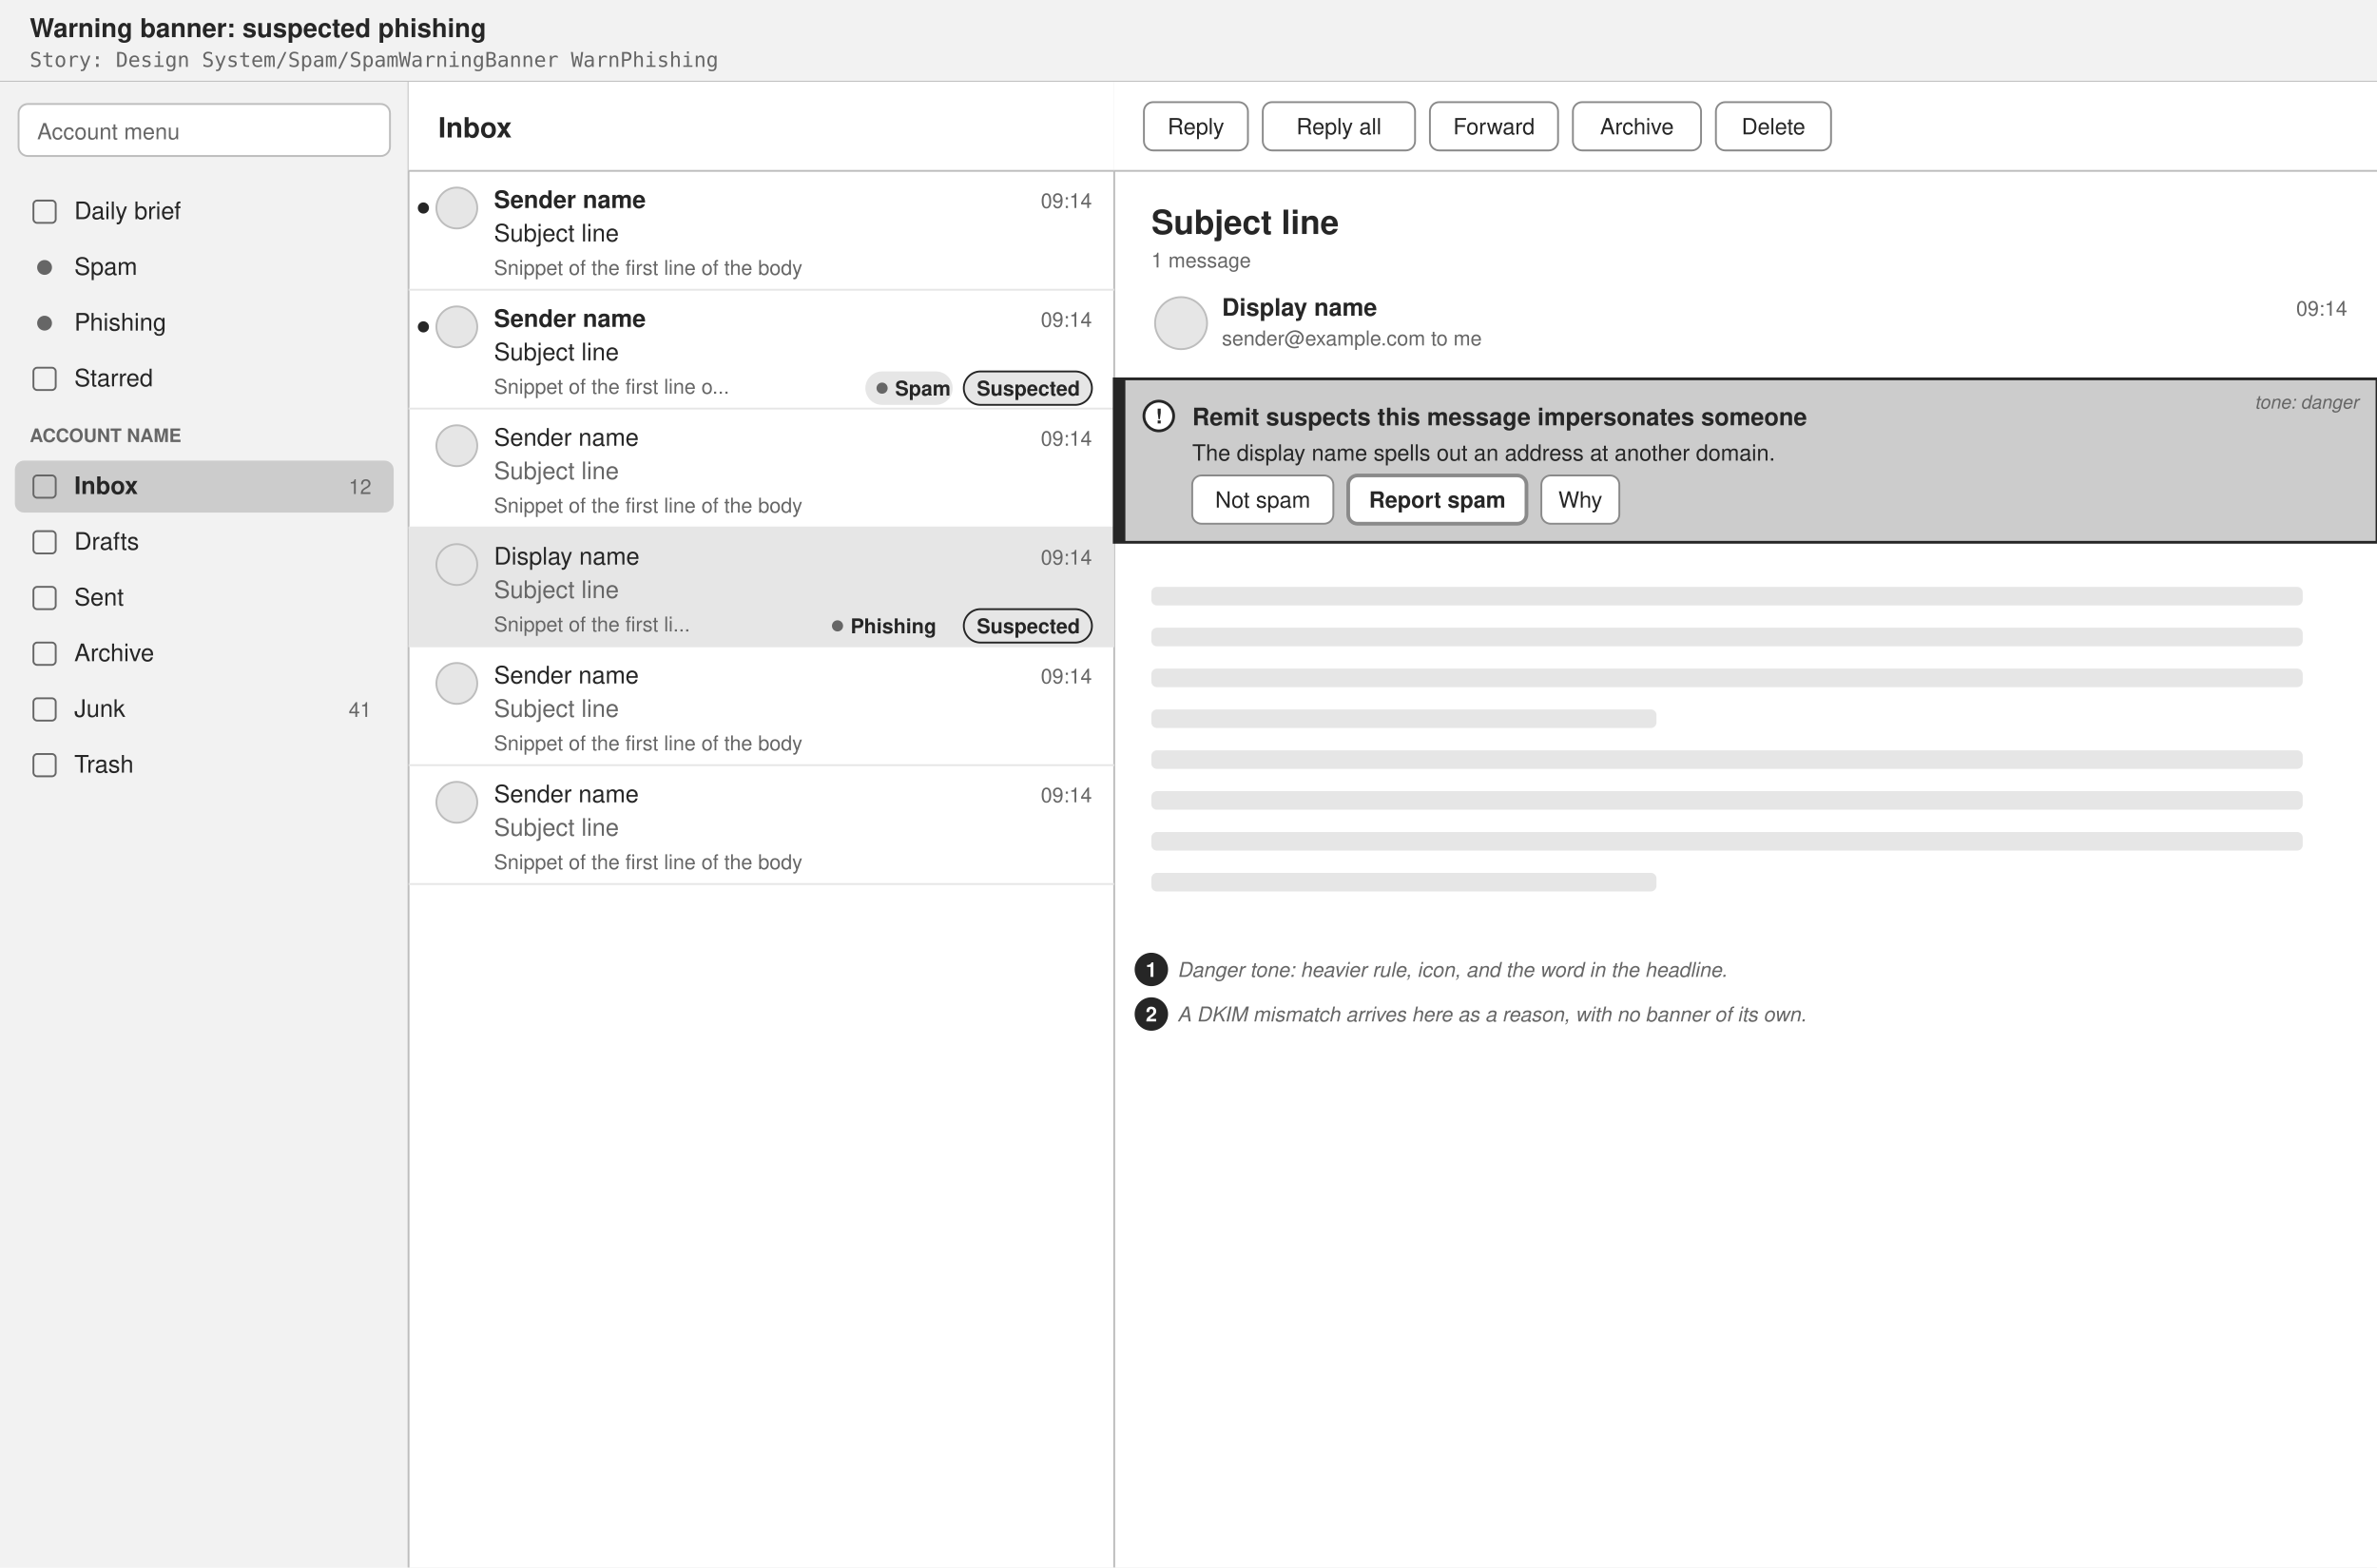
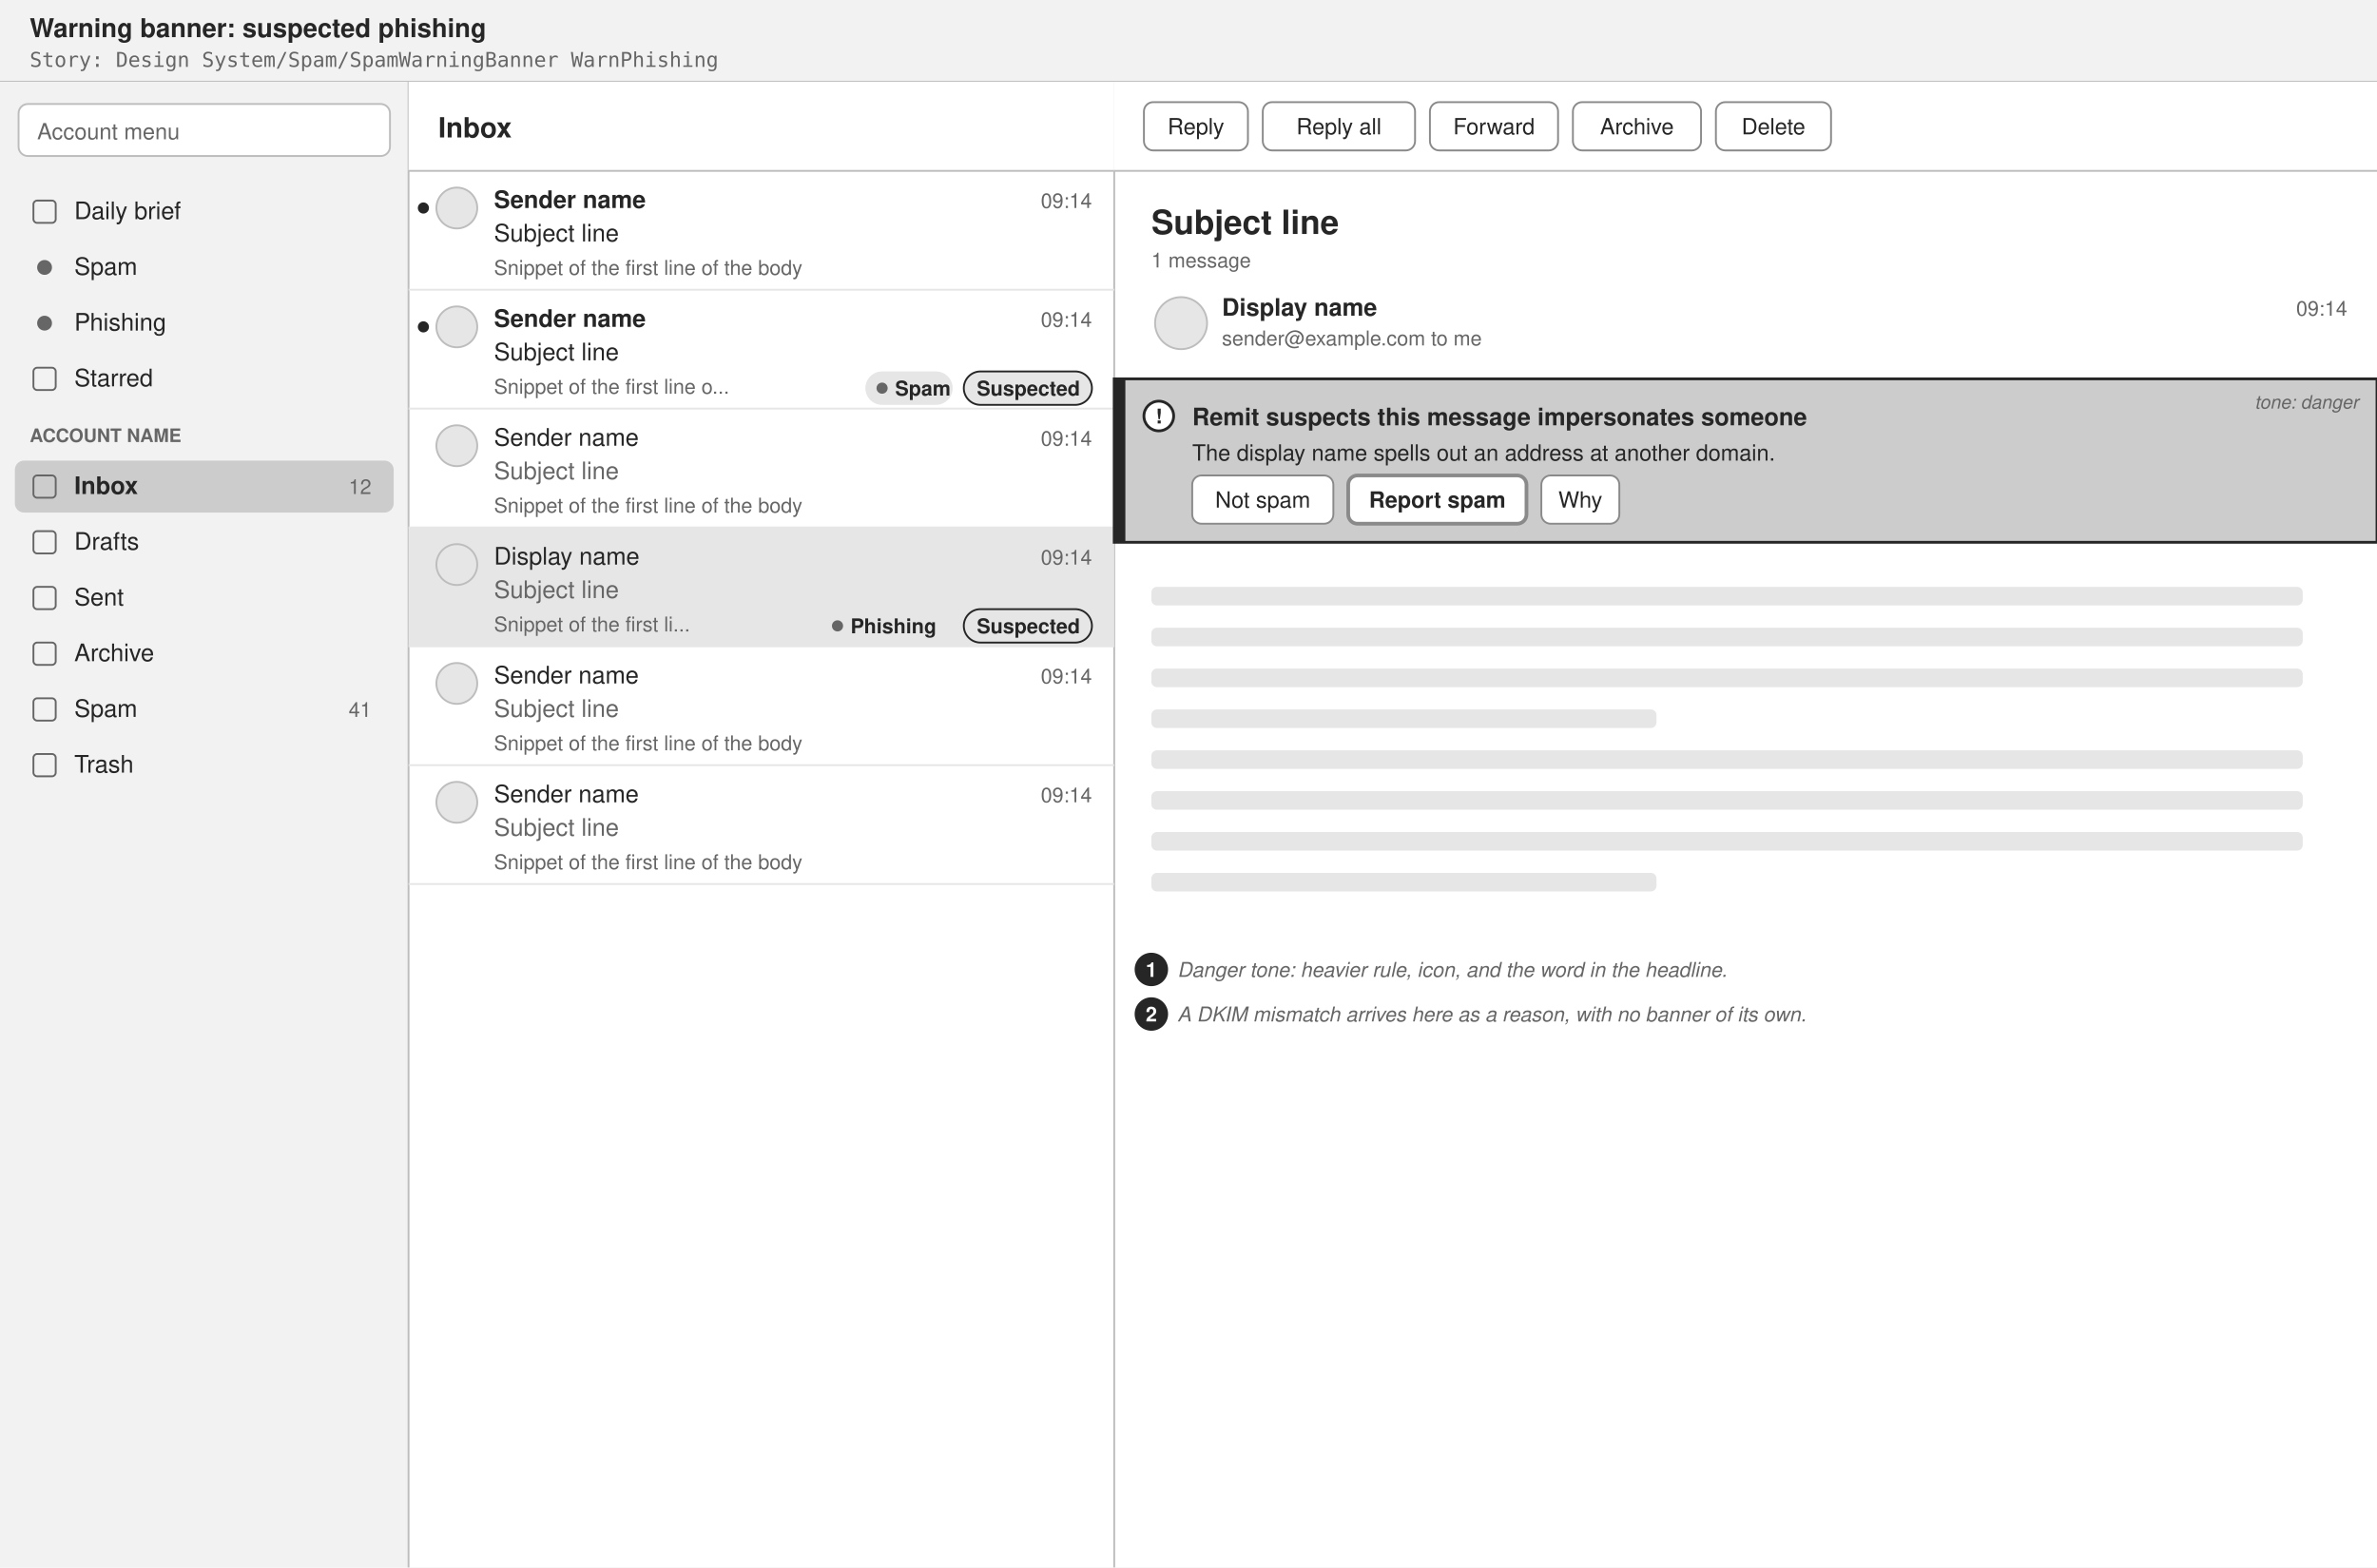
<svg xmlns="http://www.w3.org/2000/svg" width="1280" height="844" viewBox="0 0 1280 844" font-family="Helvetica, Arial, sans-serif">
  <rect x="0" y="0" width="1280" height="844" fill="#ffffff" stroke="none" stroke-width="1" />
  <rect x="0" y="0" width="1280" height="44" fill="#f2f2f2" stroke="none" stroke-width="1" />
  <line x1="0" y1="44" x2="1280" y2="44" stroke="#bdbdbd" stroke-width="1" />
  <text x="16" y="20" font-size="14" fill="#262626" font-weight="700">Warning banner: suspected phishing</text>
  <text x="16" y="36" font-size="11" fill="#666666" font-family="monospace">Story: Design System/Spam/SpamWarningBanner WarnPhishing</text>
  <g transform="translate(0,44)">
    <rect x="0" y="0" width="220" height="800" fill="#f2f2f2" stroke="none" stroke-width="1" />
    <line x1="220" y1="0" x2="220" y2="800" stroke="#bdbdbd" stroke-width="1" />
    <rect x="10" y="12" width="200" height="28" fill="#ffffff" stroke="#bdbdbd" stroke-width="1" rx="5" />
    <text x="20" y="31" font-size="12" fill="#666666">Account menu</text>
    <rect x="18" y="64" width="12" height="12" fill="none" stroke="#666666" stroke-width="1" rx="2" />
    <text x="40" y="74" font-size="13" fill="#262626" font-weight="400">Daily brief</text>
    <circle cx="24" cy="100" r="4" fill="#666666" />
    <text x="40" y="104" font-size="13" fill="#262626" font-weight="400">Spam</text>
    <circle cx="24" cy="130" r="4" fill="#666666" />
    <text x="40" y="134" font-size="13" fill="#262626" font-weight="400">Phishing</text>
    <rect x="18" y="154" width="12" height="12" fill="none" stroke="#666666" stroke-width="1" rx="2" />
    <text x="40" y="164" font-size="13" fill="#262626" font-weight="400">Starred</text>
    <text x="16" y="194" font-size="10" fill="#666666" font-weight="700">ACCOUNT NAME</text>
    <rect x="8" y="204" width="204" height="28" fill="#cccccc" stroke="none" stroke-width="1" rx="5" />
    <rect x="18" y="212" width="12" height="12" fill="none" stroke="#666666" stroke-width="1" rx="2" />
    <text x="40" y="222" font-size="13" fill="#262626" font-weight="600">Inbox</text>
    <text x="200" y="222" font-size="11" fill="#666666" text-anchor="end">12</text>
    <rect x="18" y="242" width="12" height="12" fill="none" stroke="#666666" stroke-width="1" rx="2" />
    <text x="40" y="252" font-size="13" fill="#262626" font-weight="400">Drafts</text>
    <rect x="18" y="272" width="12" height="12" fill="none" stroke="#666666" stroke-width="1" rx="2" />
    <text x="40" y="282" font-size="13" fill="#262626" font-weight="400">Sent</text>
    <rect x="18" y="302" width="12" height="12" fill="none" stroke="#666666" stroke-width="1" rx="2" />
    <text x="40" y="312" font-size="13" fill="#262626" font-weight="400">Archive</text>
    <rect x="18" y="332" width="12" height="12" fill="none" stroke="#666666" stroke-width="1" rx="2" />
-     <text x="40" y="342" font-size="13" fill="#262626" font-weight="400">Junk</text>
+     <text x="40" y="342" font-size="13" fill="#262626" font-weight="400">Spam</text>
    <text x="200" y="342" font-size="11" fill="#666666" text-anchor="end">41</text>
    <rect x="18" y="362" width="12" height="12" fill="none" stroke="#666666" stroke-width="1" rx="2" />
    <text x="40" y="372" font-size="13" fill="#262626" font-weight="400">Trash</text>
    <line x1="600" y1="0" x2="600" y2="800" stroke="#bdbdbd" stroke-width="1" />
    <rect x="220" y="0" width="380" height="48" fill="#ffffff" stroke="none" stroke-width="1" />
    <line x1="220" y1="48" x2="600" y2="48" stroke="#bdbdbd" stroke-width="1" />
    <text x="236" y="30" font-size="15" fill="#262626" font-weight="700">Inbox</text>
    <circle cx="228" cy="68" r="3" fill="#262626" />
    <circle cx="246" cy="68" r="11" fill="#e6e6e6" stroke="#bdbdbd" />
    <text x="266" y="68" font-size="13" fill="#262626" font-weight="700">Sender name</text>
    <text x="588" y="68" font-size="11" fill="#666666" text-anchor="end">09:14</text>
    <text x="266" y="86" font-size="13" fill="#262626">Subject line</text>
    <text x="266" y="104" font-size="11" fill="#666666">Snippet of the first line of the body</text>
    <line x1="220" y1="112" x2="600" y2="112" stroke="#e6e6e6" stroke-width="1" />
    <circle cx="228" cy="132" r="3" fill="#262626" />
    <circle cx="246" cy="132" r="11" fill="#e6e6e6" stroke="#bdbdbd" />
    <text x="266" y="132" font-size="13" fill="#262626" font-weight="700">Sender name</text>
    <text x="588" y="132" font-size="11" fill="#666666" text-anchor="end">09:14</text>
    <text x="266" y="150" font-size="13" fill="#262626">Subject line</text>
    <rect x="519" y="156" width="69" height="18" fill="#e6e6e6" stroke="#262626" stroke-width="1" rx="9" />
    <text x="526" y="169" font-size="11" fill="#262626" font-weight="600">Suspected</text>
    <rect x="466" y="156" width="47" height="18" fill="#e6e6e6" stroke="none" stroke-width="1" rx="9" />
    <circle cx="475" cy="165" r="3" fill="#666666" />
    <text x="482" y="169" font-size="11" fill="#262626" font-weight="600">Spam</text>
    <text x="266" y="168" font-size="11" fill="#666666">Snippet of the first line o...</text>
    <line x1="220" y1="176" x2="600" y2="176" stroke="#e6e6e6" stroke-width="1" />
    <circle cx="246" cy="196" r="11" fill="#e6e6e6" stroke="#bdbdbd" />
    <text x="266" y="196" font-size="13" fill="#262626" font-weight="500">Sender name</text>
    <text x="588" y="196" font-size="11" fill="#666666" text-anchor="end">09:14</text>
    <text x="266" y="214" font-size="13" fill="#666666">Subject line</text>
    <text x="266" y="232" font-size="11" fill="#666666">Snippet of the first line of the body</text>
    <line x1="220" y1="240" x2="600" y2="240" stroke="#e6e6e6" stroke-width="1" />
    <rect x="220" y="240" width="380" height="64" fill="#e6e6e6" stroke="none" stroke-width="1" />
    <circle cx="246" cy="260" r="11" fill="#e6e6e6" stroke="#bdbdbd" />
    <text x="266" y="260" font-size="13" fill="#262626" font-weight="500">Display name</text>
    <text x="588" y="260" font-size="11" fill="#666666" text-anchor="end">09:14</text>
    <text x="266" y="278" font-size="13" fill="#666666">Subject line</text>
    <rect x="519" y="284" width="69" height="18" fill="#e6e6e6" stroke="#262626" stroke-width="1" rx="9" />
    <text x="526" y="297" font-size="11" fill="#262626" font-weight="600">Suspected</text>
    <rect x="442" y="284" width="71" height="18" fill="#e6e6e6" stroke="none" stroke-width="1" rx="9" />
    <circle cx="451" cy="293" r="3" fill="#666666" />
    <text x="458" y="297" font-size="11" fill="#262626" font-weight="600">Phishing</text>
    <text x="266" y="296" font-size="11" fill="#666666">Snippet of the first li...</text>
    <line x1="220" y1="304" x2="600" y2="304" stroke="#e6e6e6" stroke-width="1" />
    <circle cx="246" cy="324" r="11" fill="#e6e6e6" stroke="#bdbdbd" />
    <text x="266" y="324" font-size="13" fill="#262626" font-weight="500">Sender name</text>
    <text x="588" y="324" font-size="11" fill="#666666" text-anchor="end">09:14</text>
    <text x="266" y="342" font-size="13" fill="#666666">Subject line</text>
    <text x="266" y="360" font-size="11" fill="#666666">Snippet of the first line of the body</text>
    <line x1="220" y1="368" x2="600" y2="368" stroke="#e6e6e6" stroke-width="1" />
    <circle cx="246" cy="388" r="11" fill="#e6e6e6" stroke="#bdbdbd" />
    <text x="266" y="388" font-size="13" fill="#262626" font-weight="500">Sender name</text>
    <text x="588" y="388" font-size="11" fill="#666666" text-anchor="end">09:14</text>
    <text x="266" y="406" font-size="13" fill="#666666">Subject line</text>
    <text x="266" y="424" font-size="11" fill="#666666">Snippet of the first line of the body</text>
    <line x1="220" y1="432" x2="600" y2="432" stroke="#e6e6e6" stroke-width="1" />
    <rect x="600" y="0" width="680" height="48" fill="#ffffff" stroke="none" stroke-width="1" />
    <line x1="600" y1="48" x2="1280" y2="48" stroke="#bdbdbd" stroke-width="1" />
    <rect x="616" y="11" width="56" height="26" fill="#ffffff" stroke="#8a8a8a" stroke-width="1" rx="5" />
    <text x="644" y="28.32" font-size="12" fill="#262626" font-weight="500" text-anchor="middle">Reply</text>
    <rect x="680" y="11" width="82" height="26" fill="#ffffff" stroke="#8a8a8a" stroke-width="1" rx="5" />
    <text x="721" y="28.32" font-size="12" fill="#262626" font-weight="500" text-anchor="middle">Reply all</text>
    <rect x="770" y="11" width="69" height="26" fill="#ffffff" stroke="#8a8a8a" stroke-width="1" rx="5" />
    <text x="804.5" y="28.32" font-size="12" fill="#262626" font-weight="500" text-anchor="middle">Forward</text>
    <rect x="847" y="11" width="69" height="26" fill="#ffffff" stroke="#8a8a8a" stroke-width="1" rx="5" />
    <text x="881.5" y="28.32" font-size="12" fill="#262626" font-weight="500" text-anchor="middle">Archive</text>
    <rect x="924" y="11" width="62" height="26" fill="#ffffff" stroke="#8a8a8a" stroke-width="1" rx="5" />
    <text x="955" y="28.32" font-size="12" fill="#262626" font-weight="500" text-anchor="middle">Delete</text>
    <text x="620" y="82" font-size="18" fill="#262626" font-weight="700">Subject line</text>
    <text x="620" y="100" font-size="11" fill="#666666">1 message</text>
    <circle cx="636" cy="130" r="14" fill="#e6e6e6" stroke="#bdbdbd" />
    <text x="658" y="126" font-size="13" fill="#262626" font-weight="600">Display name</text>
    <text x="658" y="142" font-size="11" fill="#666666">sender@example.com  to me</text>
    <text x="1264" y="126" font-size="11" fill="#666666" text-anchor="end">09:14</text>
    <line x1="600" y1="160" x2="1280" y2="160" stroke="#e6e6e6" stroke-width="1" />
    <rect x="600" y="160" width="680" height="88" fill="#cccccc" stroke="#262626" stroke-width="1.5" />
    <rect x="600" y="160" width="6" height="88" fill="#262626" stroke="none" stroke-width="1" />
    <circle cx="624" cy="180" r="8" fill="#ffffff" stroke="#262626" stroke-width="1.5" />
    <text x="624" y="184" font-size="11" fill="#262626" font-weight="700" text-anchor="middle">!</text>
    <text x="1270" y="176" font-size="10" fill="#666666" text-anchor="end" font-style="italic">tone: danger</text>
    <text x="642" y="185" font-size="13" fill="#262626" font-weight="700">Remit suspects this message impersonates someone</text>
    <text x="642" y="204" font-size="12" fill="#262626">The display name spells out an address at another domain.</text>
    <rect x="642" y="212" width="76" height="26" fill="#ffffff" stroke="#8a8a8a" stroke-width="1" rx="5" />
    <text x="680" y="229.32" font-size="12" fill="#262626" font-weight="500" text-anchor="middle">Not spam</text>
    <rect x="726" y="212" width="96" height="26" fill="#ffffff" stroke="#8a8a8a" stroke-width="2" rx="5" />
    <text x="774" y="229.32" font-size="12" fill="#262626" font-weight="600" text-anchor="middle">Report spam</text>
    <rect x="830" y="212" width="42" height="26" fill="#ffffff" stroke="#8a8a8a" stroke-width="1" rx="5" />
    <text x="851" y="229.32" font-size="12" fill="#262626" font-weight="500" text-anchor="middle">Why</text>
    <rect x="620" y="272" width="620" height="10" fill="#e6e6e6" stroke="none" stroke-width="1" rx="3" />
    <rect x="620" y="294" width="620" height="10" fill="#e6e6e6" stroke="none" stroke-width="1" rx="3" />
    <rect x="620" y="316" width="620" height="10" fill="#e6e6e6" stroke="none" stroke-width="1" rx="3" />
    <rect x="620" y="338" width="272" height="10" fill="#e6e6e6" stroke="none" stroke-width="1" rx="3" />
    <rect x="620" y="360" width="620" height="10" fill="#e6e6e6" stroke="none" stroke-width="1" rx="3" />
    <rect x="620" y="382" width="620" height="10" fill="#e6e6e6" stroke="none" stroke-width="1" rx="3" />
    <rect x="620" y="404" width="620" height="10" fill="#e6e6e6" stroke="none" stroke-width="1" rx="3" />
    <rect x="620" y="426" width="272" height="10" fill="#e6e6e6" stroke="none" stroke-width="1" rx="3" />
    <circle cx="620" cy="478" r="9" fill="#262626" />
    <text x="620" y="482" font-size="11" fill="#fff" font-weight="700" text-anchor="middle">1</text>
    <text x="634" y="482" font-size="11" fill="#666666" font-style="italic">Danger tone: heavier rule, icon, and the word in the headline.</text>
    <circle cx="620" cy="502" r="9" fill="#262626" />
    <text x="620" y="506" font-size="11" fill="#fff" font-weight="700" text-anchor="middle">2</text>
    <text x="634" y="506" font-size="11" fill="#666666" font-style="italic">A DKIM mismatch arrives here as a reason, with no banner of its own.</text>
  </g>
</svg>
